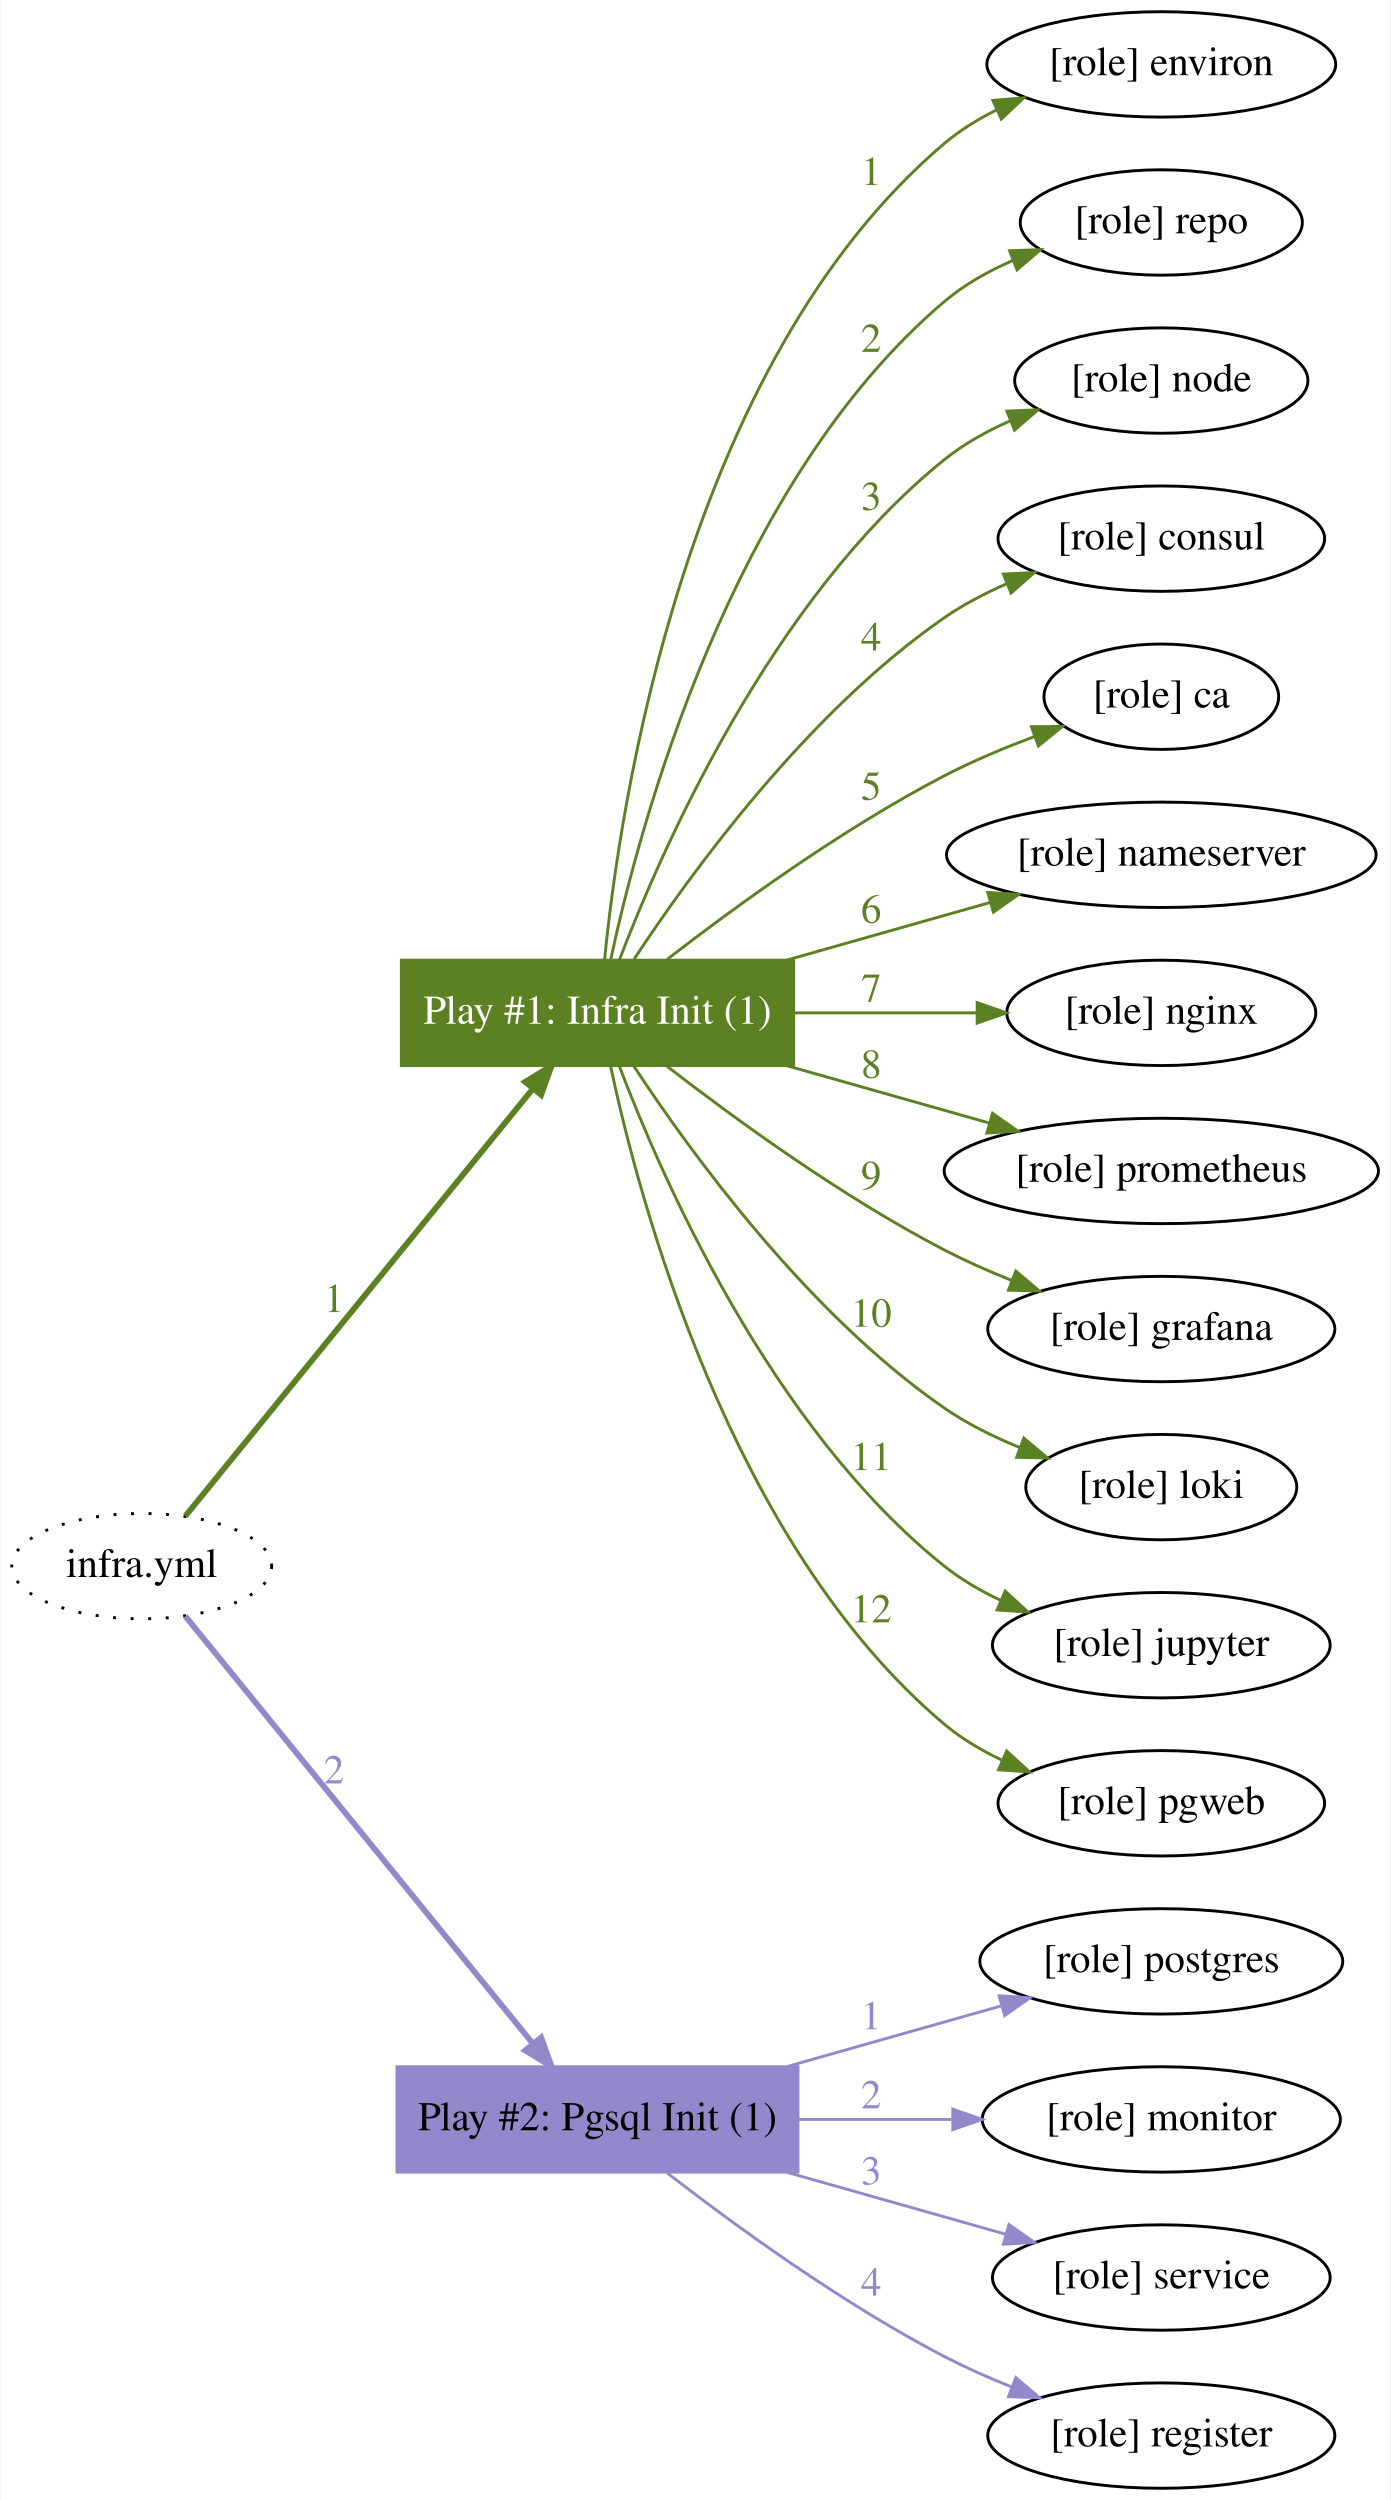
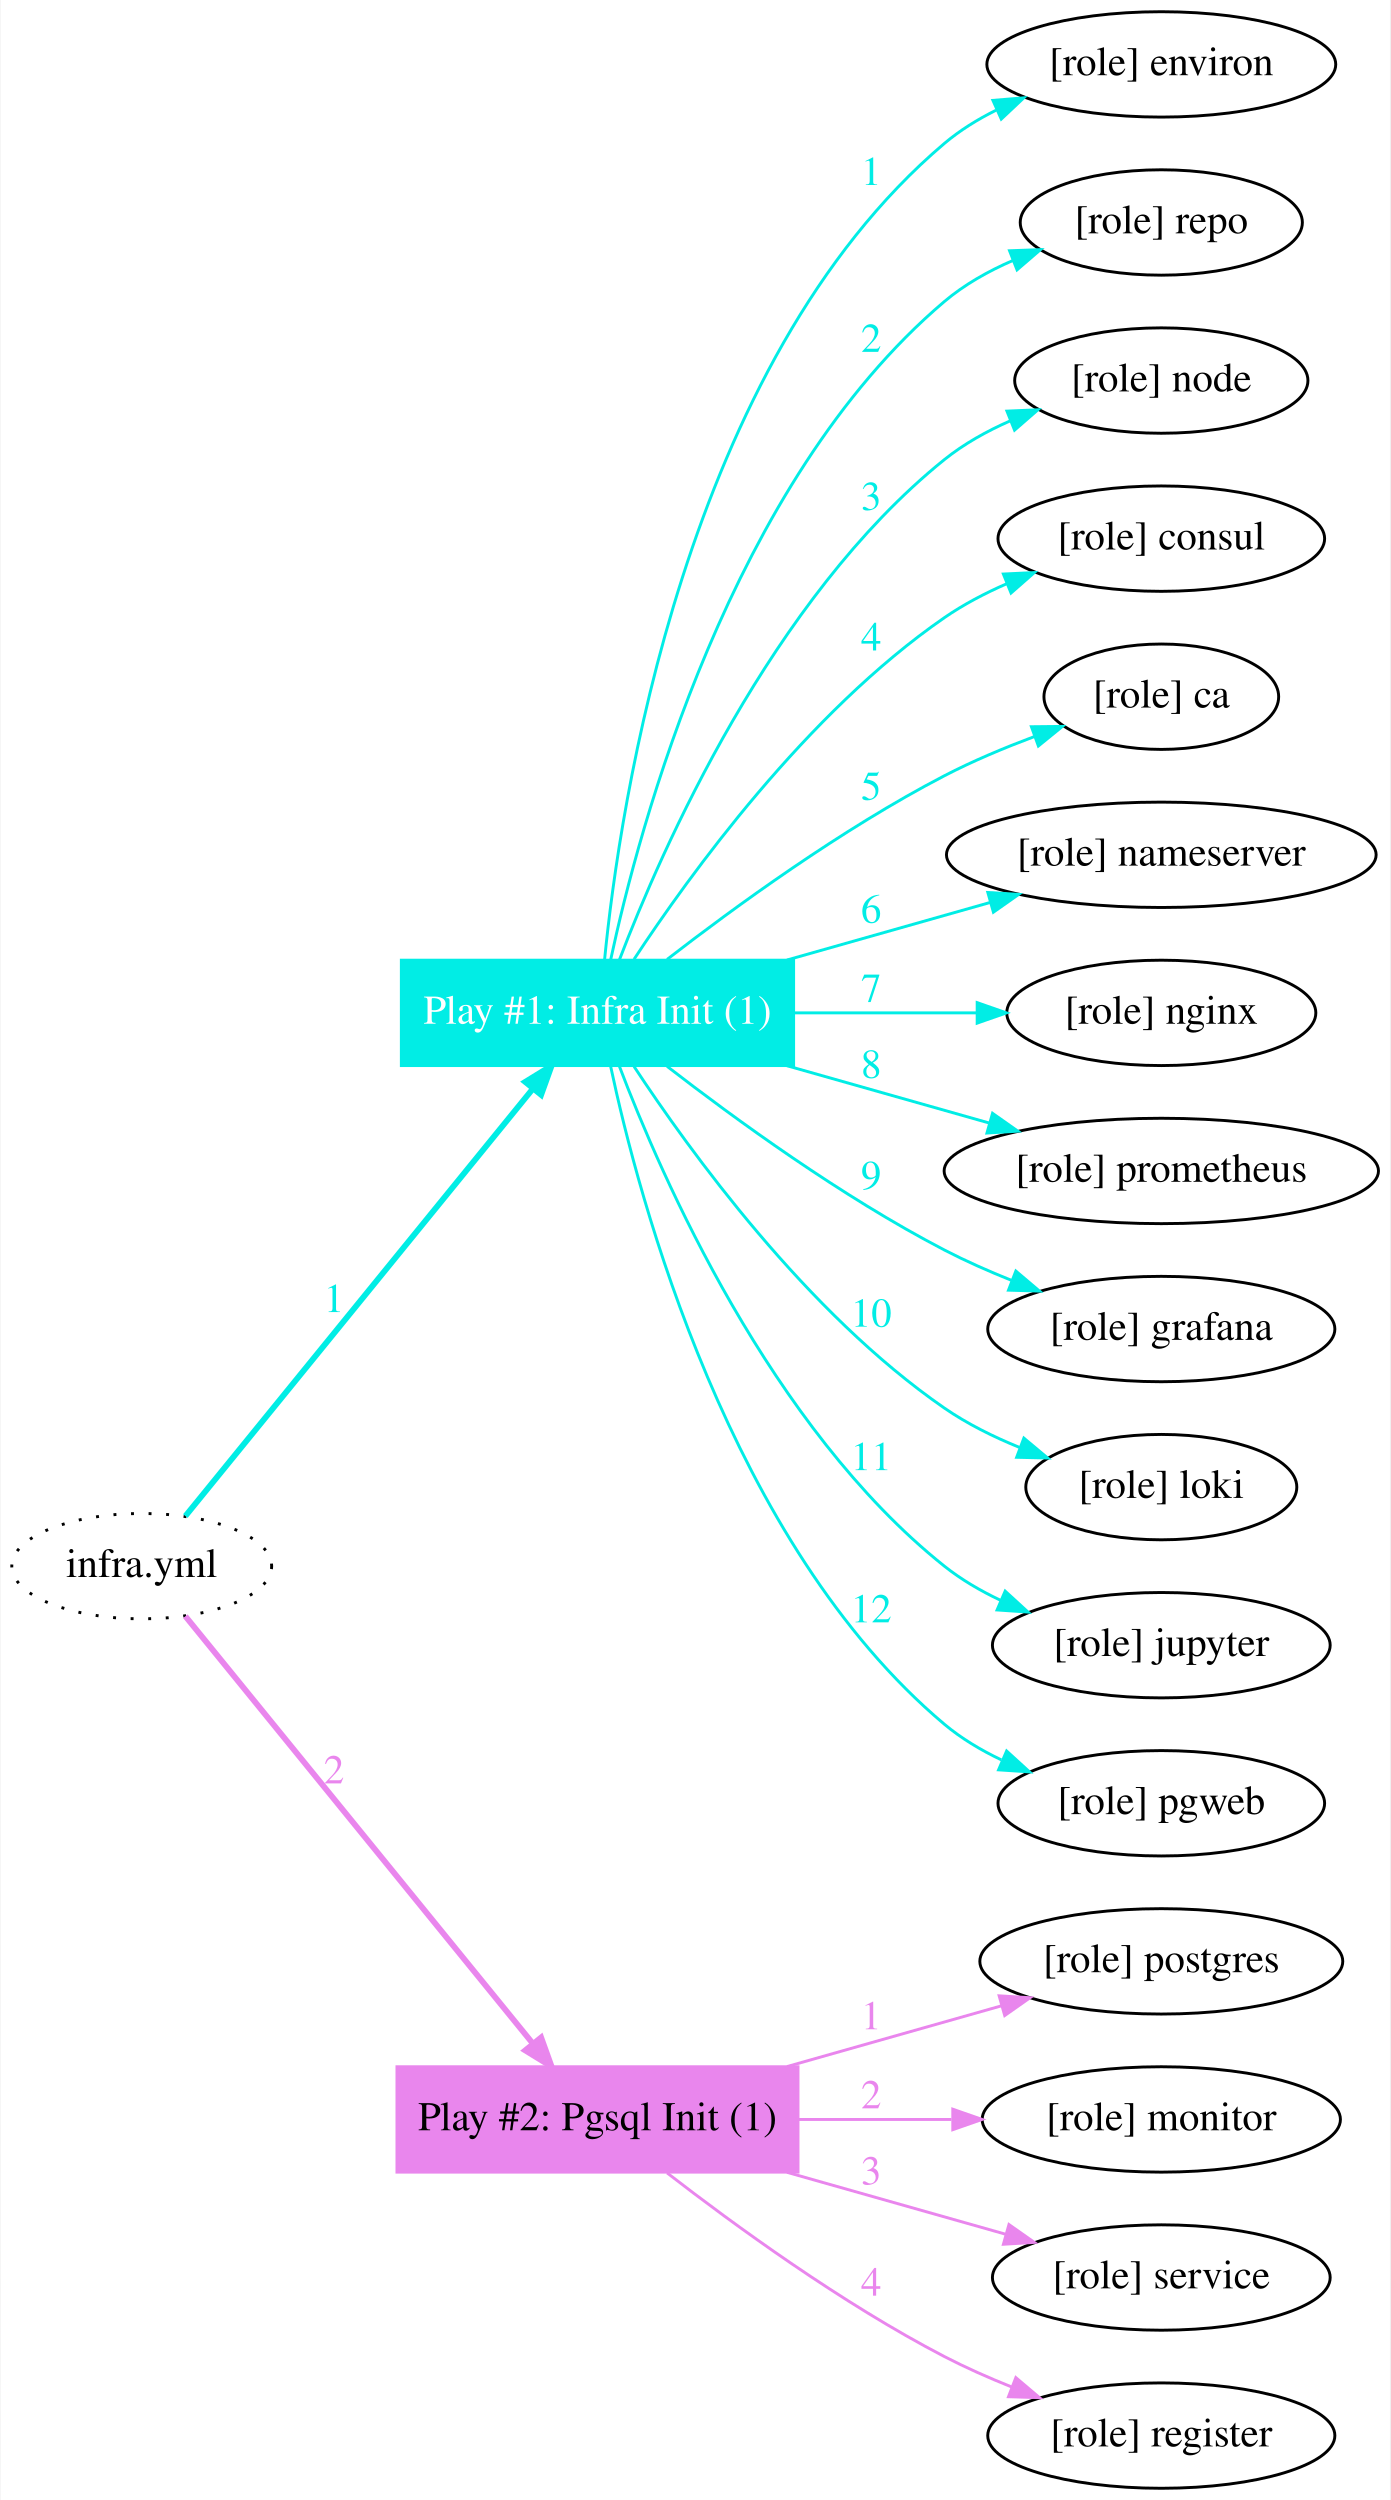
<svg xmlns="http://www.w3.org/2000/svg" xmlns:xlink="http://www.w3.org/1999/xlink" width="475pt" height="854pt" viewBox="0.00 0.00 474.58 854.00" id="svg">
  <style type="text/css" id="my_css">.node:hover, .edge:hover, path:hover, path + polygon:hover {
    cursor: pointer;
    stroke-width: 3;
    font-weight: bolder;
}

.my_hover {
    cursor: pointer;
    stroke-width: 3;
    font-weight: bolder;
}
</style>
  <g id="graph0" class="graph" transform="scale(1 1) rotate(0) translate(4 850)">
    <polygon fill="white" stroke="transparent" points="-4,4 -4,-850 470.58,-850 470.58,4 -4,4" />
    <g id="root_node" class="node">
      <ellipse fill="none" stroke="black" stroke-dasharray="1,5" cx="44.2" cy="-315" rx="44.39" ry="18" />
      <text text-anchor="middle" x="44.2" y="-311.3" font-family="Times,serif" font-size="14.00">infra.yml</text>
    </g>
-     <g id="play_fdc3086b-f675-4b1d-a3ca-24af36969666" class="node">
-       <g id="a_play_fdc3086b-f675-4b1d-a3ca-24af36969666">
+     <g id="play_1767d0be-9eb8-484a-82ce-2bfc22957f87" class="node">
+       <g id="a_play_1767d0be-9eb8-484a-82ce-2bfc22957f87">
        <a xlink:title="10.10.10.10">
-           <polygon fill="#5b8122" stroke="#5b8122" points="266.89,-522 132.89,-522 132.89,-486 266.89,-486 266.89,-522" />
+           <polygon fill="#01ede5" stroke="#01ede5" points="266.89,-522 132.89,-522 132.89,-486 266.89,-486 266.89,-522" />
          <text text-anchor="middle" x="199.89" y="-500.3" font-family="Times,serif" font-size="14.00" fill="#ffffff">Play #1: Infra Init (1)</text>
        </a>
      </g>
      <links>
-         <link target="edge_cda6de62-6b79-435a-9506-1fe18473b0d8" />
-         <link target="edge_149440a4-4c58-42ef-92cc-8734d90eef9e" />
-         <link target="edge_3242b8ee-77d8-4242-b867-eca55499b329" />
-         <link target="edge_52521a3b-805d-450b-951b-f0d4d377a0f3" />
-         <link target="edge_83492450-0fc9-4b1b-ba22-c1de27cea484" />
-         <link target="edge_83e9bcf7-093c-4481-bb86-1c2be2587fe6" />
-         <link target="edge_fa89cfc3-e86e-4959-8615-fabbac0e4d95" />
-         <link target="edge_1d4aeef5-8ce8-4e34-9019-bdc6b48b04ee" />
-         <link target="edge_bb5b54d1-9247-43dd-b324-5d7486d5a1ad" />
-         <link target="edge_02a00c38-499c-4f6e-b4cc-9e7d143dafbe" />
-         <link target="edge_37b1e4cf-3bee-47b4-aa52-217536557317" />
-         <link target="edge_5f0d86b9-6f19-4a71-9369-bc1590f2a590" />
-       </links>
-     </g>
-     <g id="edge_308dcf21-8209-4b60-86d7-f8f760442aba" class="edge">
-       <path fill="none" stroke="#5b8122" stroke-width="2" d="M59.11,-332.11C86.15,-365.36 145.95,-438.9 177.86,-478.14" />
-       <polygon fill="#5b8122" stroke="#5b8122" stroke-width="2" points="175.2,-480.42 184.23,-485.97 180.64,-476 175.2,-480.42" />
-       <text text-anchor="middle" x="109.89" y="-401.8" font-family="Times,serif" font-size="14.00" fill="#5b8122">1</text>
-     </g>
-     <g id="play_ec170649-2171-4ce3-8394-2969ced2bc8c" class="node">
-       <g id="a_play_ec170649-2171-4ce3-8394-2969ced2bc8c">
+         <link target="edge_a0c6e0f4-884d-4576-97bb-7554b3de4737" />
+         <link target="edge_cda13166-e3ad-442d-a168-9ae9aae2363d" />
+         <link target="edge_054dbf51-449c-4eff-b9e0-d0143be16add" />
+         <link target="edge_4f55c2da-39de-4d1b-80a5-bb0423412877" />
+         <link target="edge_96dea92c-202b-4bf6-9e01-4ef7118ed129" />
+         <link target="edge_afc015b7-9cbb-4b9c-88ea-9301b443de92" />
+         <link target="edge_e5dff865-f7ef-4281-b89c-71fc88488741" />
+         <link target="edge_341bb0de-ad95-4647-a115-028525dbed26" />
+         <link target="edge_338bb859-5495-47a3-8b19-268d32c898e5" />
+         <link target="edge_eae83121-3faf-4682-8288-beb4f284e8ce" />
+         <link target="edge_e697d250-2731-4e4e-b9d6-81f96e978495" />
+         <link target="edge_b6599692-7de9-45d0-8d9c-f438d3b2edec" />
+       </links>
+     </g>
+     <g id="edge_4efa7006-532d-41e6-803c-5ba153c7ebe8" class="edge">
+       <path fill="none" stroke="#01ede5" stroke-width="2" d="M59.11,-332.11C86.15,-365.36 145.95,-438.9 177.86,-478.14" />
+       <polygon fill="#01ede5" stroke="#01ede5" stroke-width="2" points="175.2,-480.42 184.23,-485.97 180.64,-476 175.2,-480.42" />
+       <text text-anchor="middle" x="109.89" y="-401.8" font-family="Times,serif" font-size="14.00" fill="#01ede5">1</text>
+     </g>
+     <g id="play_a8c5dc42-cfd6-48d9-aa3f-8c55d686d608" class="node">
+       <g id="a_play_a8c5dc42-cfd6-48d9-aa3f-8c55d686d608">
        <a xlink:title="10.10.10.10">
-           <polygon fill="#9587cc" stroke="#9587cc" points="268.39,-144 131.39,-144 131.39,-108 268.39,-108 268.39,-144" />
+           <polygon fill="#e986ed" stroke="#e986ed" points="268.39,-144 131.39,-144 131.39,-108 268.39,-108 268.39,-144" />
          <text text-anchor="middle" x="199.89" y="-122.3" font-family="Times,serif" font-size="14.00" fill="#000000">Play #2: Pgsql Init (1)</text>
        </a>
      </g>
      <links>
-         <link target="edge_ab3029cf-43a1-425b-b426-90c900061388" />
-         <link target="edge_00d8e653-5809-4644-908d-a8a912874f29" />
-         <link target="edge_9c236061-f844-416a-ba5d-e4720ed103dc" />
-         <link target="edge_524da62a-ed20-4859-a327-d2e092996844" />
-       </links>
-     </g>
-     <g id="edge_0cfe74e9-2e32-47d5-801f-73fac37afdcd" class="edge">
-       <path fill="none" stroke="#9587cc" stroke-width="2" d="M59.11,-297.89C86.15,-264.64 145.95,-191.1 177.86,-151.86" />
-       <polygon fill="#9587cc" stroke="#9587cc" stroke-width="2" points="180.64,-154 184.23,-144.03 175.2,-149.58 180.64,-154" />
-       <text text-anchor="middle" x="109.89" y="-240.8" font-family="Times,serif" font-size="14.00" fill="#9587cc">2</text>
-     </g>
-     <g id="role_c2eff05d-94a5-437c-8db7-722f40b209ae" class="node">
+         <link target="edge_679cd37d-0991-4077-bd45-eaf266c9589a" />
+         <link target="edge_fc2e1604-2a6a-40db-aeab-82378caa3158" />
+         <link target="edge_6425f09e-b06c-4268-a0a0-59b908616654" />
+         <link target="edge_150e4b54-31ac-4c21-9c2c-4b268763b4ac" />
+       </links>
+     </g>
+     <g id="edge_84cdd308-270b-4beb-9653-33aa20fef751" class="edge">
+       <path fill="none" stroke="#e986ed" stroke-width="2" d="M59.11,-297.89C86.15,-264.64 145.95,-191.1 177.86,-151.86" />
+       <polygon fill="#e986ed" stroke="#e986ed" stroke-width="2" points="180.64,-154 184.23,-144.03 175.2,-149.58 180.64,-154" />
+       <text text-anchor="middle" x="109.89" y="-240.8" font-family="Times,serif" font-size="14.00" fill="#e986ed">2</text>
+     </g>
+     <g id="role_083bbe57-5e12-4416-840d-0af2c4bcea8c" class="node">
      <ellipse fill="none" stroke="black" cx="392.49" cy="-828" rx="59.59" ry="18" />
      <text text-anchor="middle" x="392.49" y="-824.3" font-family="Times,serif" font-size="14.00">[role] environ</text>
    </g>
-     <g id="edge_cda6de62-6b79-435a-9506-1fe18473b0d8" class="edge">
-       <path fill="none" stroke="#5b8122" d="M202.3,-522.03C207.39,-574.1 229.53,-725.74 318.39,-801 323.66,-805.46 329.74,-809.22 336.09,-812.38" />
-       <polygon fill="#5b8122" stroke="#5b8122" points="334.97,-815.71 345.53,-816.58 337.82,-809.32 334.97,-815.71" />
-       <text text-anchor="middle" x="293.39" y="-786.8" font-family="Times,serif" font-size="14.00" fill="#5b8122">1</text>
-       <links>
-         <link target="role_c2eff05d-94a5-437c-8db7-722f40b209ae" />
-       </links>
-     </g>
-     <g id="role_8a6edae9-c78d-4905-92e4-ffd2a2c8fa10" class="node">
+     <g id="edge_a0c6e0f4-884d-4576-97bb-7554b3de4737" class="edge">
+       <path fill="none" stroke="#01ede5" d="M202.3,-522.03C207.39,-574.1 229.53,-725.74 318.39,-801 323.66,-805.46 329.74,-809.22 336.09,-812.38" />
+       <polygon fill="#01ede5" stroke="#01ede5" points="334.97,-815.71 345.53,-816.58 337.82,-809.32 334.97,-815.71" />
+       <text text-anchor="middle" x="293.39" y="-786.8" font-family="Times,serif" font-size="14.00" fill="#01ede5">1</text>
+       <links>
+         <link target="role_083bbe57-5e12-4416-840d-0af2c4bcea8c" />
+       </links>
+     </g>
+     <g id="role_0bd6826a-eee7-4b3c-81ad-9e5ec616f3be" class="node">
      <ellipse fill="none" stroke="black" cx="392.49" cy="-774" rx="48.19" ry="18" />
      <text text-anchor="middle" x="392.49" y="-770.3" font-family="Times,serif" font-size="14.00">[role] repo</text>
    </g>
-     <g id="edge_149440a4-4c58-42ef-92cc-8734d90eef9e" class="edge">
-       <path fill="none" stroke="#5b8122" d="M204.37,-522.03C213.99,-567.02 245.27,-685.06 318.39,-747 325.22,-752.78 333.39,-757.38 341.77,-761.01" />
-       <polygon fill="#5b8122" stroke="#5b8122" points="340.65,-764.34 351.24,-764.73 343.21,-757.82 340.65,-764.34" />
-       <text text-anchor="middle" x="293.39" y="-729.8" font-family="Times,serif" font-size="14.00" fill="#5b8122">2</text>
-       <links>
-         <link target="role_8a6edae9-c78d-4905-92e4-ffd2a2c8fa10" />
-       </links>
-     </g>
-     <g id="role_38e57474-8b11-434a-96e1-f7022231854e" class="node">
+     <g id="edge_cda13166-e3ad-442d-a168-9ae9aae2363d" class="edge">
+       <path fill="none" stroke="#01ede5" d="M204.37,-522.03C213.99,-567.02 245.27,-685.06 318.39,-747 325.22,-752.78 333.39,-757.38 341.77,-761.01" />
+       <polygon fill="#01ede5" stroke="#01ede5" points="340.65,-764.34 351.24,-764.73 343.21,-757.82 340.65,-764.34" />
+       <text text-anchor="middle" x="293.39" y="-729.8" font-family="Times,serif" font-size="14.00" fill="#01ede5">2</text>
+       <links>
+         <link target="role_0bd6826a-eee7-4b3c-81ad-9e5ec616f3be" />
+       </links>
+     </g>
+     <g id="role_b721a01e-d457-46be-babe-2d61ef9b583e" class="node">
      <ellipse fill="none" stroke="black" cx="392.49" cy="-720" rx="50.09" ry="18" />
      <text text-anchor="middle" x="392.49" y="-716.3" font-family="Times,serif" font-size="14.00">[role] node</text>
    </g>
-     <g id="edge_3242b8ee-77d8-4242-b867-eca55499b329" class="edge">
-       <path fill="none" stroke="#5b8122" d="M207.4,-522.17C221.67,-559.52 259.25,-645.4 318.39,-693 325.06,-698.36 332.89,-702.73 340.91,-706.25" />
-       <polygon fill="#5b8122" stroke="#5b8122" points="339.76,-709.56 350.35,-710.02 342.36,-703.06 339.76,-709.56" />
-       <text text-anchor="middle" x="293.39" y="-675.8" font-family="Times,serif" font-size="14.00" fill="#5b8122">3</text>
-       <links>
-         <link target="role_38e57474-8b11-434a-96e1-f7022231854e" />
-       </links>
-     </g>
-     <g id="role_b717ab61-661f-4a33-94e7-cfb943bd452b" class="node">
+     <g id="edge_054dbf51-449c-4eff-b9e0-d0143be16add" class="edge">
+       <path fill="none" stroke="#01ede5" d="M207.4,-522.17C221.67,-559.52 259.25,-645.4 318.39,-693 325.06,-698.36 332.89,-702.73 340.91,-706.25" />
+       <polygon fill="#01ede5" stroke="#01ede5" points="339.76,-709.56 350.35,-710.02 342.36,-703.06 339.76,-709.56" />
+       <text text-anchor="middle" x="293.39" y="-675.8" font-family="Times,serif" font-size="14.00" fill="#01ede5">3</text>
+       <links>
+         <link target="role_b721a01e-d457-46be-babe-2d61ef9b583e" />
+       </links>
+     </g>
+     <g id="role_920adb44-4348-4cdb-ba2c-35bc777c3faf" class="node">
      <ellipse fill="none" stroke="black" cx="392.49" cy="-666" rx="55.79" ry="18" />
      <text text-anchor="middle" x="392.49" y="-662.3" font-family="Times,serif" font-size="14.00">[role] consul</text>
    </g>
-     <g id="edge_52521a3b-805d-450b-951b-f0d4d377a0f3" class="edge">
-       <path fill="none" stroke="#5b8122" d="M212.38,-522.32C231.23,-550.99 271.34,-606.52 318.39,-639 324.89,-643.49 332.22,-647.33 339.67,-650.59" />
-       <polygon fill="#5b8122" stroke="#5b8122" points="338.54,-653.91 349.12,-654.41 341.16,-647.42 338.54,-653.91" />
-       <text text-anchor="middle" x="293.39" y="-627.8" font-family="Times,serif" font-size="14.00" fill="#5b8122">4</text>
-       <links>
-         <link target="role_b717ab61-661f-4a33-94e7-cfb943bd452b" />
-       </links>
-     </g>
-     <g id="role_e57b1834-f151-474f-a74c-d4dd7d97f392" class="node">
+     <g id="edge_4f55c2da-39de-4d1b-80a5-bb0423412877" class="edge">
+       <path fill="none" stroke="#01ede5" d="M212.38,-522.32C231.23,-550.99 271.34,-606.52 318.39,-639 324.89,-643.49 332.22,-647.33 339.67,-650.59" />
+       <polygon fill="#01ede5" stroke="#01ede5" points="338.54,-653.91 349.12,-654.41 341.16,-647.42 338.54,-653.91" />
+       <text text-anchor="middle" x="293.39" y="-627.8" font-family="Times,serif" font-size="14.00" fill="#01ede5">4</text>
+       <links>
+         <link target="role_920adb44-4348-4cdb-ba2c-35bc777c3faf" />
+       </links>
+     </g>
+     <g id="role_2b0e9377-6bfc-4a43-b948-a7f45b7906de" class="node">
      <ellipse fill="none" stroke="black" cx="392.49" cy="-612" rx="40.09" ry="18" />
      <text text-anchor="middle" x="392.49" y="-608.3" font-family="Times,serif" font-size="14.00">[role] ca</text>
    </g>
-     <g id="edge_83492450-0fc9-4b1b-ba22-c1de27cea484" class="edge">
-       <path fill="none" stroke="#5b8122" d="M223.66,-522.26C246.57,-540 283.43,-566.85 318.39,-585 328.04,-590.01 338.83,-594.53 349.09,-598.38" />
-       <polygon fill="#5b8122" stroke="#5b8122" points="348.12,-601.75 358.72,-601.86 350.5,-595.17 348.12,-601.75" />
-       <text text-anchor="middle" x="293.39" y="-576.8" font-family="Times,serif" font-size="14.00" fill="#5b8122">5</text>
-       <links>
-         <link target="role_e57b1834-f151-474f-a74c-d4dd7d97f392" />
-       </links>
-     </g>
-     <g id="role_178a00d6-bc67-4f8c-8f1b-c47cec9409cf" class="node">
+     <g id="edge_96dea92c-202b-4bf6-9e01-4ef7118ed129" class="edge">
+       <path fill="none" stroke="#01ede5" d="M223.66,-522.26C246.57,-540 283.43,-566.85 318.39,-585 328.04,-590.01 338.83,-594.53 349.09,-598.38" />
+       <polygon fill="#01ede5" stroke="#01ede5" points="348.12,-601.75 358.72,-601.86 350.5,-595.17 348.12,-601.75" />
+       <text text-anchor="middle" x="293.39" y="-576.8" font-family="Times,serif" font-size="14.00" fill="#01ede5">5</text>
+       <links>
+         <link target="role_2b0e9377-6bfc-4a43-b948-a7f45b7906de" />
+       </links>
+     </g>
+     <g id="role_1dbee941-7593-404a-a9a3-7da01c533341" class="node">
      <ellipse fill="none" stroke="black" cx="392.49" cy="-558" rx="73.39" ry="18" />
      <text text-anchor="middle" x="392.49" y="-554.3" font-family="Times,serif" font-size="14.00">[role] nameserver</text>
    </g>
-     <g id="edge_83e9bcf7-093c-4481-bb86-1c2be2587fe6" class="edge">
-       <path fill="none" stroke="#5b8122" d="M264.62,-522.06C287.05,-528.41 312.11,-535.51 333.99,-541.71" />
-       <polygon fill="#5b8122" stroke="#5b8122" points="333.23,-545.13 343.8,-544.49 335.14,-538.4 333.23,-545.13" />
-       <text text-anchor="middle" x="293.39" y="-534.8" font-family="Times,serif" font-size="14.00" fill="#5b8122">6</text>
-       <links>
-         <link target="role_178a00d6-bc67-4f8c-8f1b-c47cec9409cf" />
-       </links>
-     </g>
-     <g id="role_7c76b185-1cb0-42b5-abfd-baf66a5983ce" class="node">
+     <g id="edge_afc015b7-9cbb-4b9c-88ea-9301b443de92" class="edge">
+       <path fill="none" stroke="#01ede5" d="M264.62,-522.06C287.05,-528.41 312.11,-535.51 333.99,-541.71" />
+       <polygon fill="#01ede5" stroke="#01ede5" points="333.23,-545.13 343.8,-544.49 335.14,-538.4 333.23,-545.13" />
+       <text text-anchor="middle" x="293.39" y="-534.8" font-family="Times,serif" font-size="14.00" fill="#01ede5">6</text>
+       <links>
+         <link target="role_1dbee941-7593-404a-a9a3-7da01c533341" />
+       </links>
+     </g>
+     <g id="role_c6885fe7-fbea-497e-bd1b-18778ad487f0" class="node">
      <ellipse fill="none" stroke="black" cx="392.49" cy="-504" rx="52.79" ry="18" />
      <text text-anchor="middle" x="392.49" y="-500.3" font-family="Times,serif" font-size="14.00">[role] nginx</text>
    </g>
-     <g id="edge_fa89cfc3-e86e-4959-8615-fabbac0e4d95" class="edge">
-       <path fill="none" stroke="#5b8122" d="M267.02,-504C287.25,-504 309.43,-504 329.38,-504" />
-       <polygon fill="#5b8122" stroke="#5b8122" points="329.59,-507.5 339.59,-504 329.59,-500.5 329.59,-507.5" />
-       <text text-anchor="middle" x="293.39" y="-507.8" font-family="Times,serif" font-size="14.00" fill="#5b8122">7</text>
-       <links>
-         <link target="role_7c76b185-1cb0-42b5-abfd-baf66a5983ce" />
-       </links>
-     </g>
-     <g id="role_3cd17eb4-93d2-4bc4-9fe3-a1f56d3ac981" class="node">
+     <g id="edge_e5dff865-f7ef-4281-b89c-71fc88488741" class="edge">
+       <path fill="none" stroke="#01ede5" d="M267.02,-504C287.25,-504 309.43,-504 329.38,-504" />
+       <polygon fill="#01ede5" stroke="#01ede5" points="329.59,-507.5 339.59,-504 329.59,-500.5 329.59,-507.5" />
+       <text text-anchor="middle" x="293.39" y="-507.8" font-family="Times,serif" font-size="14.00" fill="#01ede5">7</text>
+       <links>
+         <link target="role_c6885fe7-fbea-497e-bd1b-18778ad487f0" />
+       </links>
+     </g>
+     <g id="role_9d2278c0-17a8-49f9-a918-21452757a75c" class="node">
      <ellipse fill="none" stroke="black" cx="392.49" cy="-450" rx="74.19" ry="18" />
      <text text-anchor="middle" x="392.49" y="-446.3" font-family="Times,serif" font-size="14.00">[role] prometheus</text>
    </g>
-     <g id="edge_1d4aeef5-8ce8-4e34-9019-bdc6b48b04ee" class="edge">
-       <path fill="none" stroke="#5b8122" d="M264.62,-485.94C286.96,-479.62 311.9,-472.55 333.72,-466.37" />
-       <polygon fill="#5b8122" stroke="#5b8122" points="334.84,-469.69 343.5,-463.59 332.93,-462.95 334.84,-469.69" />
-       <text text-anchor="middle" x="293.39" y="-481.8" font-family="Times,serif" font-size="14.00" fill="#5b8122">8</text>
-       <links>
-         <link target="role_3cd17eb4-93d2-4bc4-9fe3-a1f56d3ac981" />
-       </links>
-     </g>
-     <g id="role_4e289145-cc49-430c-a1cc-d3c3e447d004" class="node">
+     <g id="edge_341bb0de-ad95-4647-a115-028525dbed26" class="edge">
+       <path fill="none" stroke="#01ede5" d="M264.62,-485.94C286.96,-479.62 311.9,-472.55 333.72,-466.37" />
+       <polygon fill="#01ede5" stroke="#01ede5" points="334.84,-469.69 343.5,-463.59 332.93,-462.95 334.84,-469.69" />
+       <text text-anchor="middle" x="293.39" y="-481.8" font-family="Times,serif" font-size="14.00" fill="#01ede5">8</text>
+       <links>
+         <link target="role_9d2278c0-17a8-49f9-a918-21452757a75c" />
+       </links>
+     </g>
+     <g id="role_f70fb64d-8983-40d1-99d4-b9fe5aa73283" class="node">
      <ellipse fill="none" stroke="black" cx="392.49" cy="-396" rx="59.29" ry="18" />
      <text text-anchor="middle" x="392.49" y="-392.3" font-family="Times,serif" font-size="14.00">[role] grafana</text>
    </g>
-     <g id="edge_bb5b54d1-9247-43dd-b324-5d7486d5a1ad" class="edge">
-       <path fill="none" stroke="#5b8122" d="M223.66,-485.74C246.57,-468 283.43,-441.15 318.39,-423 325.65,-419.23 333.55,-415.74 341.39,-412.6" />
-       <polygon fill="#5b8122" stroke="#5b8122" points="342.8,-415.81 350.88,-408.96 340.29,-409.28 342.8,-415.81" />
-       <text text-anchor="middle" x="293.39" y="-443.8" font-family="Times,serif" font-size="14.00" fill="#5b8122">9</text>
-       <links>
-         <link target="role_4e289145-cc49-430c-a1cc-d3c3e447d004" />
-       </links>
-     </g>
-     <g id="role_3e85be78-ebbe-47bf-b148-d672f4602f75" class="node">
+     <g id="edge_338bb859-5495-47a3-8b19-268d32c898e5" class="edge">
+       <path fill="none" stroke="#01ede5" d="M223.66,-485.74C246.57,-468 283.43,-441.15 318.39,-423 325.65,-419.23 333.55,-415.74 341.39,-412.6" />
+       <polygon fill="#01ede5" stroke="#01ede5" points="342.8,-415.81 350.88,-408.96 340.29,-409.28 342.8,-415.81" />
+       <text text-anchor="middle" x="293.39" y="-443.8" font-family="Times,serif" font-size="14.00" fill="#01ede5">9</text>
+       <links>
+         <link target="role_f70fb64d-8983-40d1-99d4-b9fe5aa73283" />
+       </links>
+     </g>
+     <g id="role_f8e1fd16-5e83-412c-8355-965ea6772448" class="node">
      <ellipse fill="none" stroke="black" cx="392.49" cy="-342" rx="46.29" ry="18" />
      <text text-anchor="middle" x="392.49" y="-338.3" font-family="Times,serif" font-size="14.00">[role] loki</text>
    </g>
-     <g id="edge_02a00c38-499c-4f6e-b4cc-9e7d143dafbe" class="edge">
-       <path fill="none" stroke="#5b8122" d="M212.38,-485.68C231.23,-457.01 271.34,-401.48 318.39,-369 326.16,-363.64 335.12,-359.19 344.05,-355.56" />
-       <polygon fill="#5b8122" stroke="#5b8122" points="345.54,-358.74 353.67,-351.94 343.08,-352.19 345.54,-358.74" />
-       <text text-anchor="middle" x="293.39" y="-396.8" font-family="Times,serif" font-size="14.00" fill="#5b8122">10</text>
-       <links>
-         <link target="role_3e85be78-ebbe-47bf-b148-d672f4602f75" />
-       </links>
-     </g>
-     <g id="role_2645c7dc-a339-4805-99e5-90a2e6dc6f3e" class="node">
+     <g id="edge_eae83121-3faf-4682-8288-beb4f284e8ce" class="edge">
+       <path fill="none" stroke="#01ede5" d="M212.38,-485.68C231.23,-457.01 271.34,-401.48 318.39,-369 326.16,-363.64 335.12,-359.19 344.05,-355.56" />
+       <polygon fill="#01ede5" stroke="#01ede5" points="345.54,-358.74 353.67,-351.94 343.08,-352.19 345.54,-358.74" />
+       <text text-anchor="middle" x="293.39" y="-396.8" font-family="Times,serif" font-size="14.00" fill="#01ede5">10</text>
+       <links>
+         <link target="role_f8e1fd16-5e83-412c-8355-965ea6772448" />
+       </links>
+     </g>
+     <g id="role_e4e03af2-ec6b-49ad-b243-4926e5a0fcff" class="node">
      <ellipse fill="none" stroke="black" cx="392.49" cy="-288" rx="57.69" ry="18" />
      <text text-anchor="middle" x="392.49" y="-284.3" font-family="Times,serif" font-size="14.00">[role] jupyter</text>
    </g>
-     <g id="edge_37b1e4cf-3bee-47b4-aa52-217536557317" class="edge">
-       <path fill="none" stroke="#5b8122" d="M207.36,-485.79C221.57,-448.35 259.03,-362.33 318.39,-315 324.14,-310.42 330.73,-306.57 337.56,-303.34" />
-       <polygon fill="#5b8122" stroke="#5b8122" points="339.15,-306.47 346.96,-299.32 336.39,-300.04 339.15,-306.47" />
-       <text text-anchor="middle" x="293.39" y="-347.8" font-family="Times,serif" font-size="14.00" fill="#5b8122">11</text>
-       <links>
-         <link target="role_2645c7dc-a339-4805-99e5-90a2e6dc6f3e" />
-       </links>
-     </g>
-     <g id="role_659f6cd6-e1f4-43e1-8953-1642a63d9662" class="node">
+     <g id="edge_e697d250-2731-4e4e-b9d6-81f96e978495" class="edge">
+       <path fill="none" stroke="#01ede5" d="M207.36,-485.79C221.57,-448.35 259.03,-362.33 318.39,-315 324.14,-310.42 330.73,-306.57 337.56,-303.34" />
+       <polygon fill="#01ede5" stroke="#01ede5" points="339.15,-306.47 346.96,-299.32 336.39,-300.04 339.15,-306.47" />
+       <text text-anchor="middle" x="293.39" y="-347.8" font-family="Times,serif" font-size="14.00" fill="#01ede5">11</text>
+       <links>
+         <link target="role_e4e03af2-ec6b-49ad-b243-4926e5a0fcff" />
+       </links>
+     </g>
+     <g id="role_4b7ad725-3685-4348-b08e-519150e28110" class="node">
      <ellipse fill="none" stroke="black" cx="392.49" cy="-234" rx="55.79" ry="18" />
      <text text-anchor="middle" x="392.49" y="-230.3" font-family="Times,serif" font-size="14.00">[role] pgweb</text>
    </g>
-     <g id="edge_5f0d86b9-6f19-4a71-9369-bc1590f2a590" class="edge">
-       <path fill="none" stroke="#5b8122" d="M204.34,-485.94C213.89,-440.87 245.03,-322.65 318.39,-261 324.16,-256.15 330.88,-252.14 337.86,-248.82" />
-       <polygon fill="#5b8122" stroke="#5b8122" points="339.65,-251.86 347.47,-244.72 336.9,-245.42 339.65,-251.86" />
-       <text text-anchor="middle" x="293.39" y="-295.8" font-family="Times,serif" font-size="14.00" fill="#5b8122">12</text>
-       <links>
-         <link target="role_659f6cd6-e1f4-43e1-8953-1642a63d9662" />
-       </links>
-     </g>
-     <g id="role_842be005-a239-4757-b574-ad2f1839fbd0" class="node">
+     <g id="edge_b6599692-7de9-45d0-8d9c-f438d3b2edec" class="edge">
+       <path fill="none" stroke="#01ede5" d="M204.34,-485.94C213.89,-440.87 245.03,-322.65 318.39,-261 324.16,-256.15 330.88,-252.14 337.86,-248.82" />
+       <polygon fill="#01ede5" stroke="#01ede5" points="339.65,-251.86 347.47,-244.72 336.9,-245.42 339.65,-251.86" />
+       <text text-anchor="middle" x="293.39" y="-295.8" font-family="Times,serif" font-size="14.00" fill="#01ede5">12</text>
+       <links>
+         <link target="role_4b7ad725-3685-4348-b08e-519150e28110" />
+       </links>
+     </g>
+     <g id="role_030b0bc4-3036-4730-9830-aa452c91c8c5" class="node">
      <ellipse fill="none" stroke="black" cx="392.49" cy="-180" rx="61.99" ry="18" />
      <text text-anchor="middle" x="392.49" y="-176.3" font-family="Times,serif" font-size="14.00">[role] postgres</text>
    </g>
-     <g id="edge_ab3029cf-43a1-425b-b426-90c900061388" class="edge">
-       <path fill="none" stroke="#9587cc" d="M264.62,-144.06C288.38,-150.79 315.08,-158.35 337.84,-164.8" />
-       <polygon fill="#9587cc" stroke="#9587cc" points="337.09,-168.23 347.66,-167.58 339,-161.49 337.09,-168.23" />
-       <text text-anchor="middle" x="293.39" y="-156.8" font-family="Times,serif" font-size="14.00" fill="#9587cc">1</text>
-       <links>
-         <link target="role_842be005-a239-4757-b574-ad2f1839fbd0" />
-       </links>
-     </g>
-     <g id="role_95075eaa-fcf1-4a7c-8e2d-764c1fdbe5d3" class="node">
+     <g id="edge_679cd37d-0991-4077-bd45-eaf266c9589a" class="edge">
+       <path fill="none" stroke="#e986ed" d="M264.62,-144.06C288.38,-150.79 315.08,-158.35 337.84,-164.8" />
+       <polygon fill="#e986ed" stroke="#e986ed" points="337.09,-168.23 347.66,-167.58 339,-161.49 337.09,-168.23" />
+       <text text-anchor="middle" x="293.39" y="-156.8" font-family="Times,serif" font-size="14.00" fill="#e986ed">1</text>
+       <links>
+         <link target="role_030b0bc4-3036-4730-9830-aa452c91c8c5" />
+       </links>
+     </g>
+     <g id="role_57724c9a-4b58-4bda-94e4-12e274fed37a" class="node">
      <ellipse fill="none" stroke="black" cx="392.49" cy="-126" rx="61.19" ry="18" />
      <text text-anchor="middle" x="392.49" y="-122.3" font-family="Times,serif" font-size="14.00">[role] monitor</text>
    </g>
-     <g id="edge_00d8e653-5809-4644-908d-a8a912874f29" class="edge">
-       <path fill="none" stroke="#9587cc" d="M268.62,-126C285.55,-126 303.74,-126 320.8,-126" />
-       <polygon fill="#9587cc" stroke="#9587cc" points="321.26,-129.5 331.26,-126 321.26,-122.5 321.26,-129.5" />
-       <text text-anchor="middle" x="293.39" y="-129.8" font-family="Times,serif" font-size="14.00" fill="#9587cc">2</text>
-       <links>
-         <link target="role_95075eaa-fcf1-4a7c-8e2d-764c1fdbe5d3" />
-       </links>
-     </g>
-     <g id="role_ee8fa090-ec45-46cd-b1fa-7c46e66a3c45" class="node">
+     <g id="edge_fc2e1604-2a6a-40db-aeab-82378caa3158" class="edge">
+       <path fill="none" stroke="#e986ed" d="M268.62,-126C285.55,-126 303.74,-126 320.8,-126" />
+       <polygon fill="#e986ed" stroke="#e986ed" points="321.26,-129.5 331.26,-126 321.26,-122.5 321.26,-129.5" />
+       <text text-anchor="middle" x="293.39" y="-129.8" font-family="Times,serif" font-size="14.00" fill="#e986ed">2</text>
+       <links>
+         <link target="role_57724c9a-4b58-4bda-94e4-12e274fed37a" />
+       </links>
+     </g>
+     <g id="role_be59f510-407f-4cf1-a24c-00680461bcaf" class="node">
      <ellipse fill="none" stroke="black" cx="392.49" cy="-72" rx="57.69" ry="18" />
      <text text-anchor="middle" x="392.49" y="-68.3" font-family="Times,serif" font-size="14.00">[role] service</text>
    </g>
-     <g id="edge_9c236061-f844-416a-ba5d-e4720ed103dc" class="edge">
-       <path fill="none" stroke="#9587cc" d="M264.62,-107.94C288.85,-101.08 316.14,-93.35 339.19,-86.82" />
-       <polygon fill="#9587cc" stroke="#9587cc" points="340.45,-90.1 349.12,-84 338.55,-83.36 340.45,-90.1" />
-       <text text-anchor="middle" x="293.39" y="-103.8" font-family="Times,serif" font-size="14.00" fill="#9587cc">3</text>
-       <links>
-         <link target="role_ee8fa090-ec45-46cd-b1fa-7c46e66a3c45" />
-       </links>
-     </g>
-     <g id="role_1473e94f-5ade-40f5-b5d1-c971549c932f" class="node">
+     <g id="edge_6425f09e-b06c-4268-a0a0-59b908616654" class="edge">
+       <path fill="none" stroke="#e986ed" d="M264.62,-107.94C288.85,-101.08 316.14,-93.35 339.19,-86.82" />
+       <polygon fill="#e986ed" stroke="#e986ed" points="340.45,-90.1 349.12,-84 338.55,-83.36 340.45,-90.1" />
+       <text text-anchor="middle" x="293.39" y="-103.8" font-family="Times,serif" font-size="14.00" fill="#e986ed">3</text>
+       <links>
+         <link target="role_be59f510-407f-4cf1-a24c-00680461bcaf" />
+       </links>
+     </g>
+     <g id="role_14752619-74e3-4414-a425-83d2b6f22656" class="node">
      <ellipse fill="none" stroke="black" cx="392.49" cy="-18" rx="59.29" ry="18" />
      <text text-anchor="middle" x="392.49" y="-14.3" font-family="Times,serif" font-size="14.00">[role] register</text>
    </g>
-     <g id="edge_524da62a-ed20-4859-a327-d2e092996844" class="edge">
-       <path fill="none" stroke="#9587cc" d="M223.66,-107.74C246.57,-90 283.43,-63.15 318.39,-45 325.65,-41.23 333.55,-37.74 341.39,-34.6" />
-       <polygon fill="#9587cc" stroke="#9587cc" points="342.8,-37.81 350.88,-30.96 340.29,-31.28 342.8,-37.81" />
-       <text text-anchor="middle" x="293.39" y="-65.8" font-family="Times,serif" font-size="14.00" fill="#9587cc">4</text>
-       <links>
-         <link target="role_1473e94f-5ade-40f5-b5d1-c971549c932f" />
+     <g id="edge_150e4b54-31ac-4c21-9c2c-4b268763b4ac" class="edge">
+       <path fill="none" stroke="#e986ed" d="M223.66,-107.74C246.57,-90 283.43,-63.15 318.39,-45 325.65,-41.23 333.55,-37.74 341.39,-34.6" />
+       <polygon fill="#e986ed" stroke="#e986ed" points="342.8,-37.81 350.88,-30.96 340.29,-31.28 342.8,-37.81" />
+       <text text-anchor="middle" x="293.39" y="-65.8" font-family="Times,serif" font-size="14.00" fill="#e986ed">4</text>
+       <links>
+         <link target="role_14752619-74e3-4414-a425-83d2b6f22656" />
      </links>
    </g>
  </g>
</svg>
